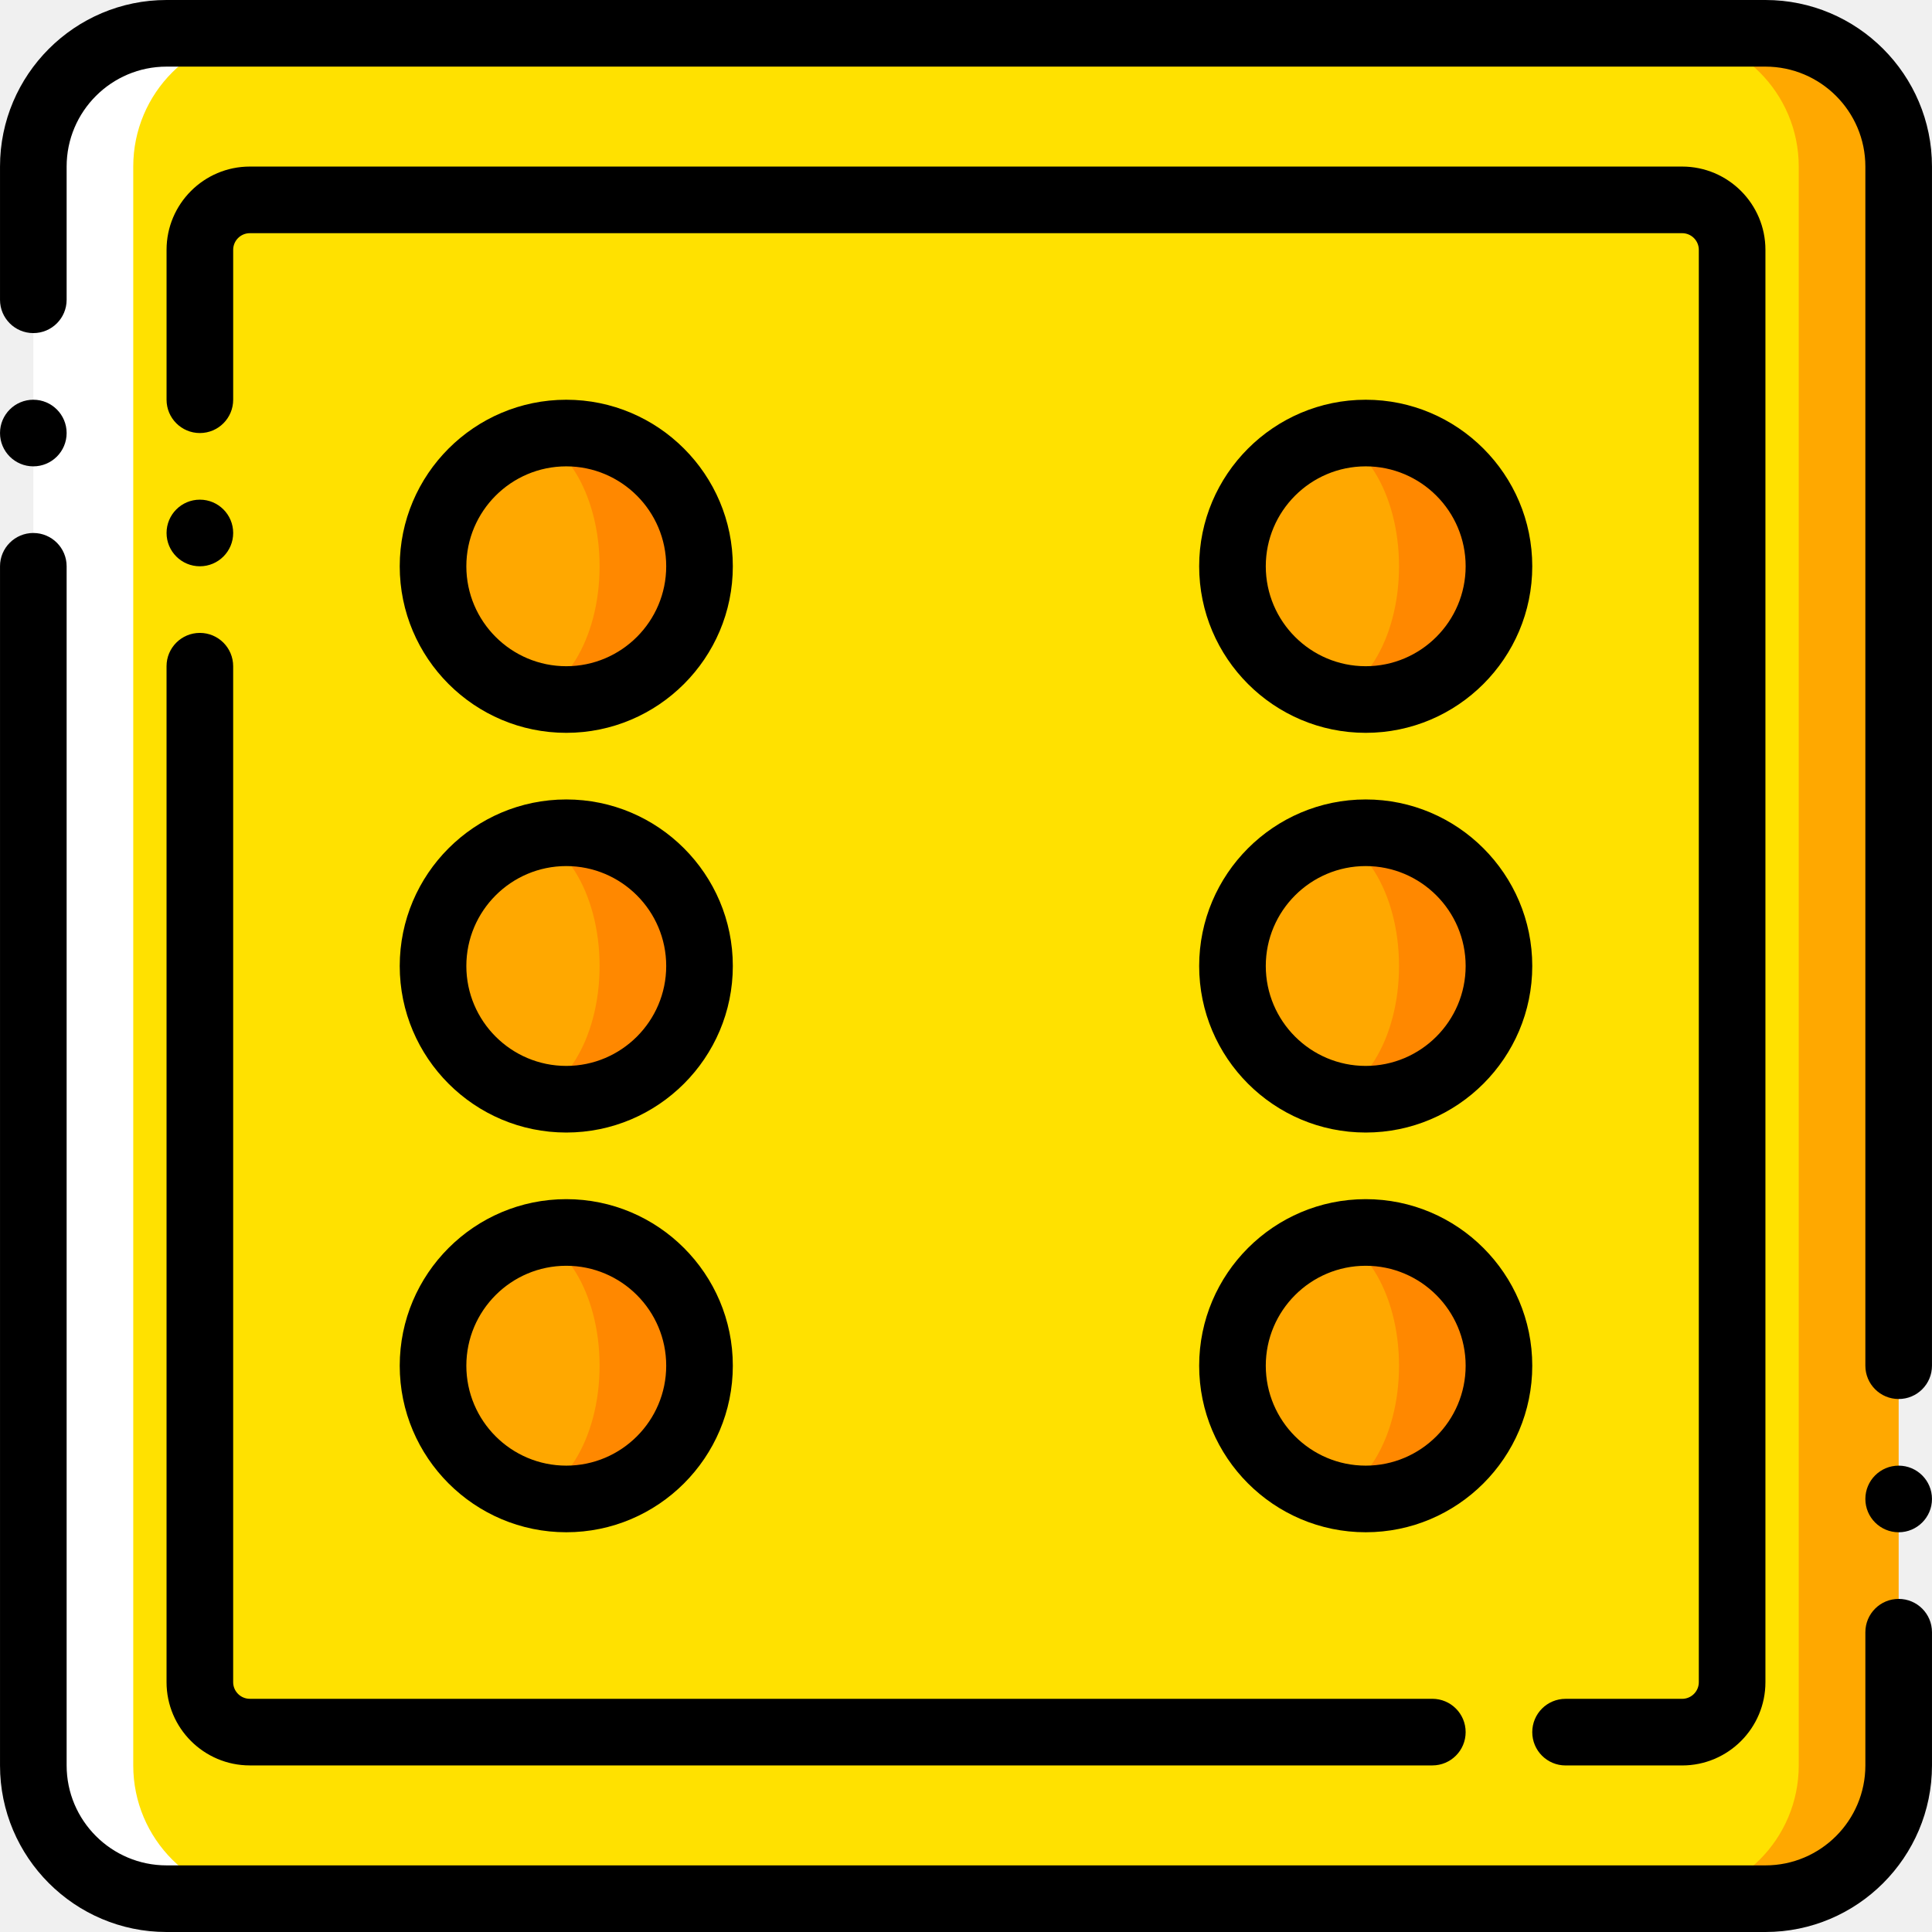
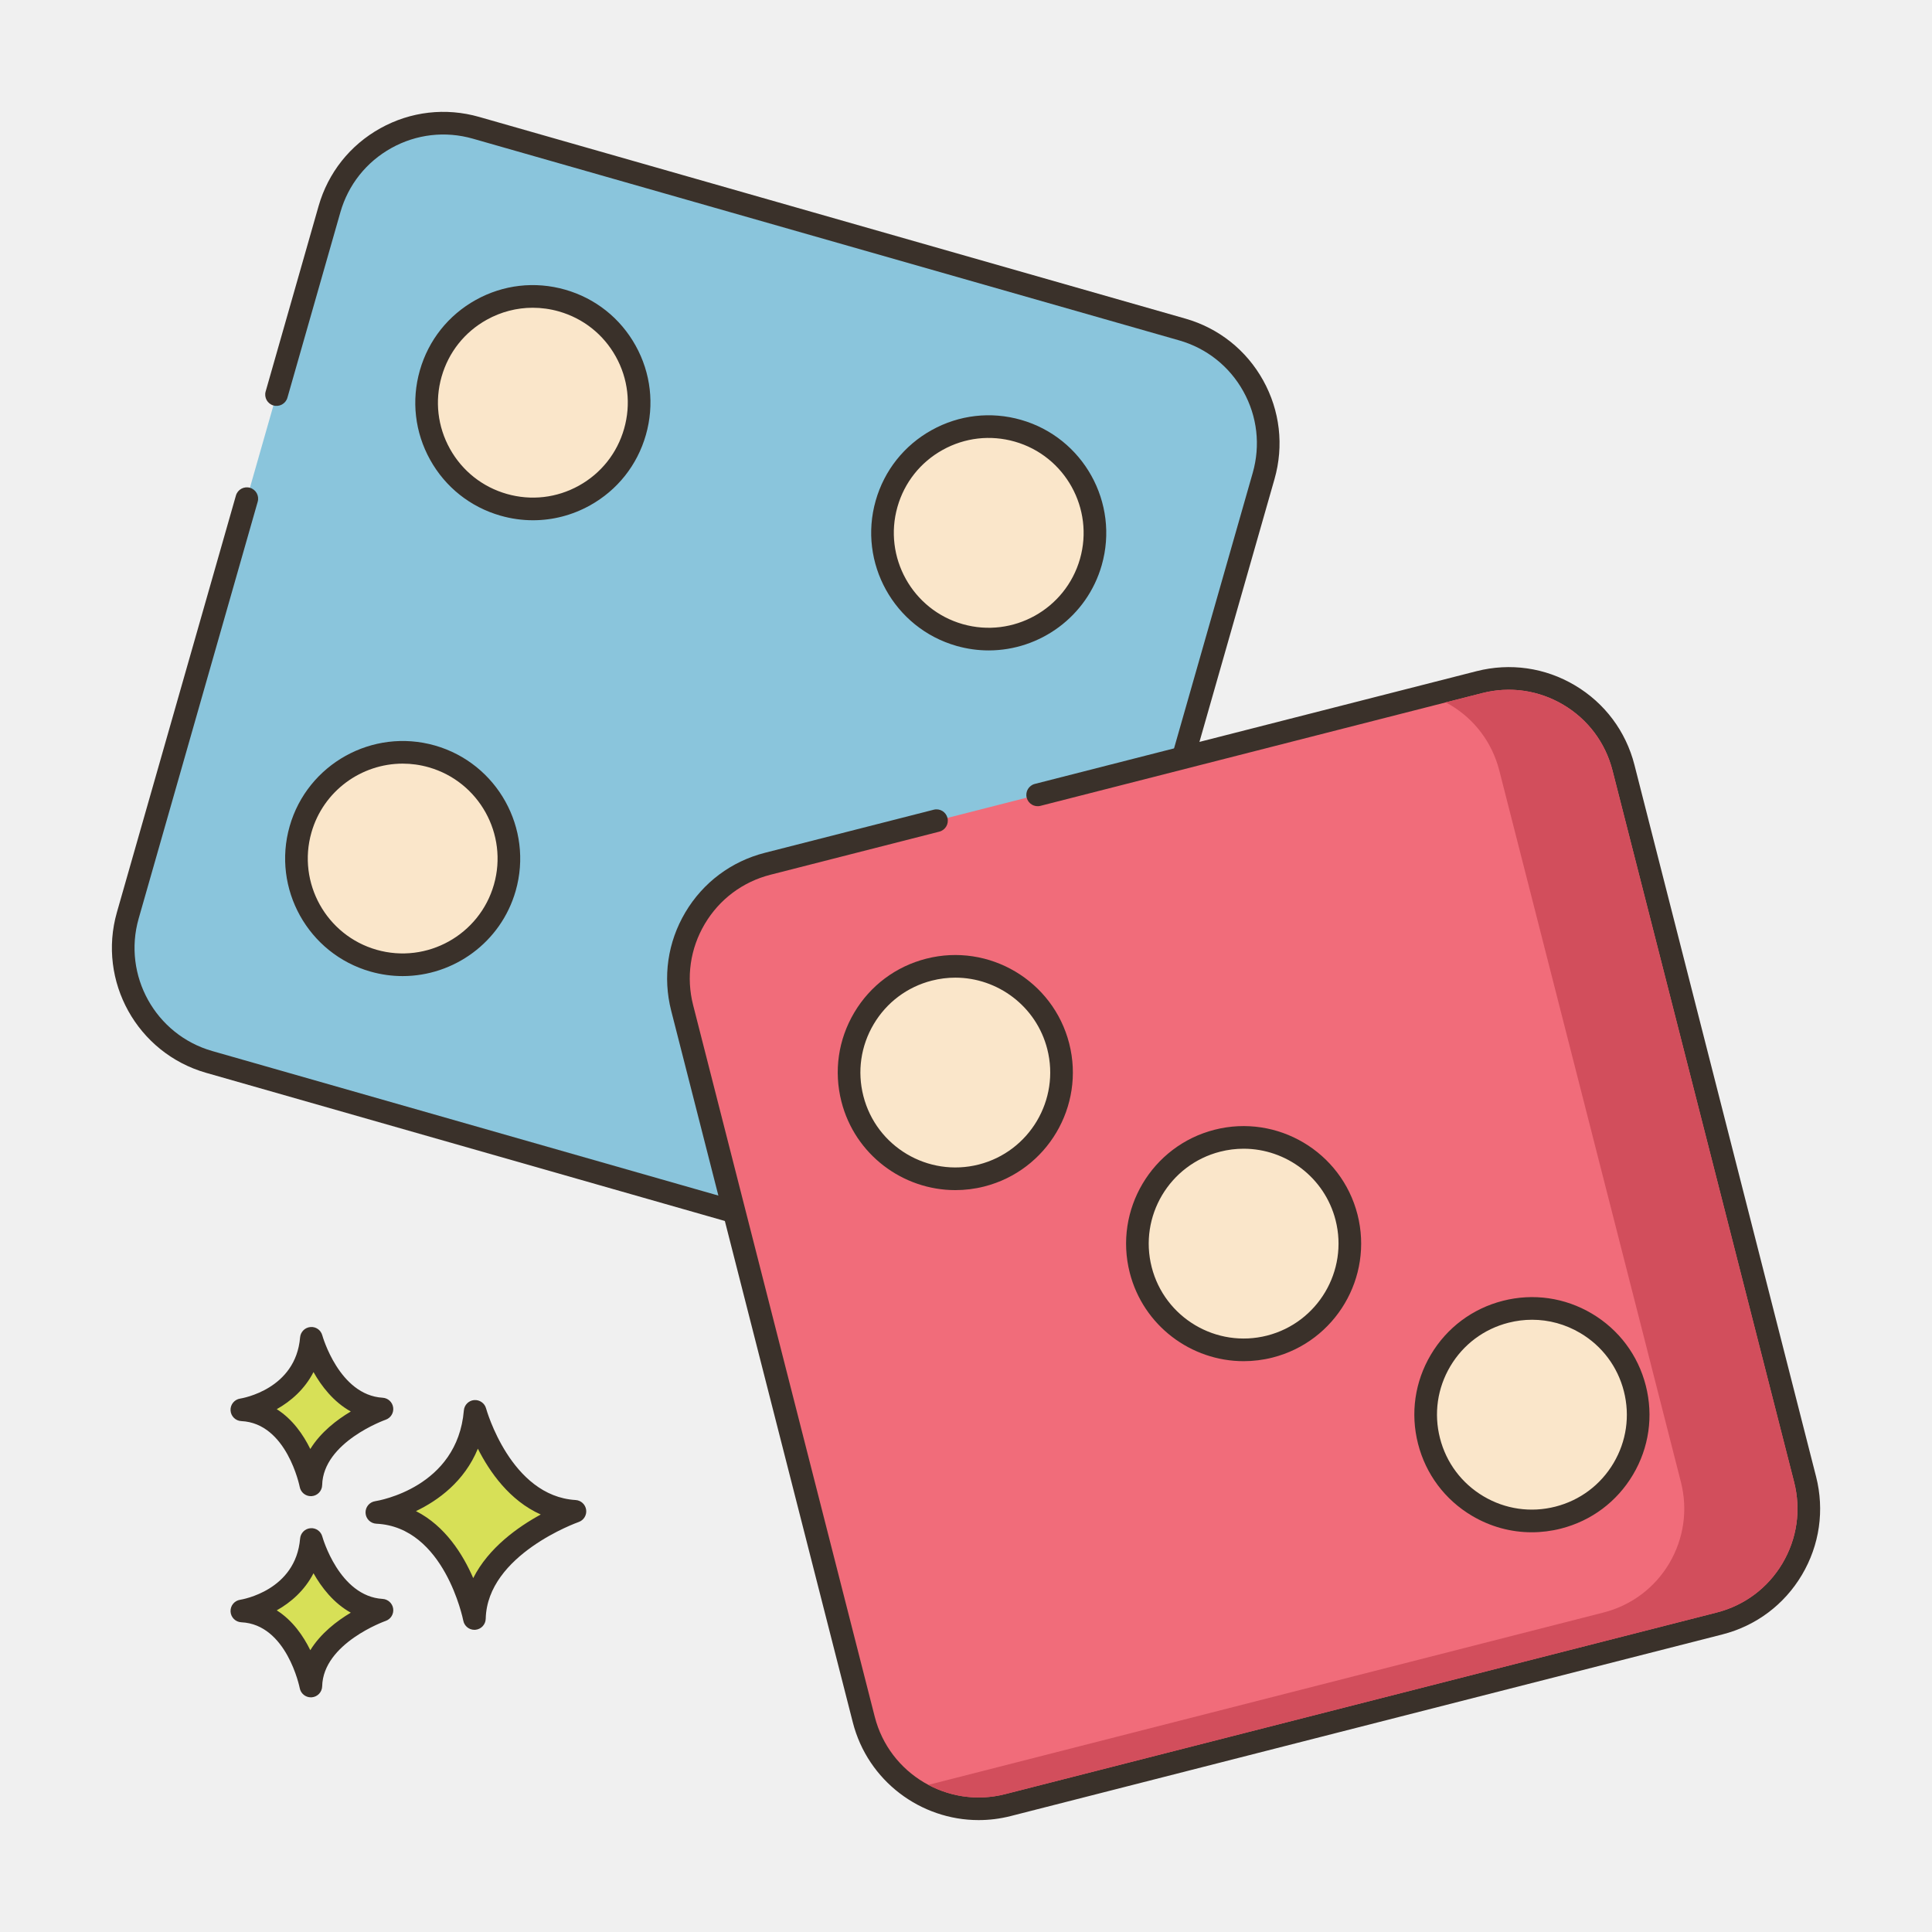
- <svg xmlns="http://www.w3.org/2000/svg" version="1.1" id="Layer_1" x="0px" y="0px" viewBox="0 0 486.97 486.97" style="enable-background:new 0 0 486.97 486.97;" xml:space="preserve">
-   <g transform="translate(0 1)">
-     <path style="fill:#FFA800;" d="M444.986,477.569H293.859c-18.547,0-33.584-15.037-33.584-33.584V40.983   c0-18.547,15.037-33.584,33.584-33.584h151.126c18.547,0,33.584,15.037,33.584,33.584v403.003   C478.569,462.532,463.532,477.569,444.986,477.569" />
-     <path style="fill:#FFFFFF;" d="M193.109,477.569H41.983c-18.547,0-33.584-15.037-33.584-33.584V40.983   c0-18.547,15.037-33.584,33.584-33.584h151.126c18.547,0,33.584,15.037,33.584,33.584v403.003   C226.692,462.532,211.655,477.569,193.109,477.569" />
-     <path style="fill:#FFE100;" d="M419.798,477.569H67.17c-18.547,0-33.584-15.037-33.584-33.584V40.983   c0-18.547,15.037-33.584,33.584-33.584h352.628c18.547,0,33.584,15.037,33.584,33.584v403.003   C453.381,462.532,438.344,477.569,419.798,477.569" />
-     <path style="fill:#FF8800;" d="M176.317,141.734c0,18.547-15.037,33.584-33.584,33.584s-33.584-15.037-33.584-33.584   s15.037-33.584,33.584-33.584S176.317,123.187,176.317,141.734" />
-     <path style="fill:#FFA800;" d="M151.129,141.734c0,18.547-9.395,33.584-20.99,33.584s-20.99-15.037-20.99-33.584   s9.395-33.584,20.99-33.584S151.129,123.187,151.129,141.734" />
-     <path style="fill:#FF8800;" d="M377.818,141.734c0,18.547-15.037,33.584-33.584,33.584c-18.547,0-33.584-15.037-33.584-33.584   s15.037-33.584,33.584-33.584C362.781,108.15,377.818,123.187,377.818,141.734" />
-     <path style="fill:#FFA800;" d="M352.631,141.734c0,18.547-9.395,33.584-20.99,33.584s-20.99-15.037-20.99-33.584   s9.395-33.584,20.99-33.584C343.236,108.15,352.631,123.187,352.631,141.734" />
-     <path style="fill:#FF8800;" d="M377.818,242.484c0,18.547-15.037,33.584-33.584,33.584c-18.547,0-33.584-15.037-33.584-33.584   s15.037-33.584,33.584-33.584C362.781,208.901,377.818,223.938,377.818,242.484" />
-     <path style="fill:#FFA800;" d="M352.631,242.484c0,18.547-9.395,33.584-20.99,33.584s-20.99-15.037-20.99-33.584   s9.395-33.584,20.99-33.584C343.236,208.901,352.631,223.938,352.631,242.484" />
-     <path style="fill:#FF8800;" d="M377.818,343.235c0,18.547-15.037,33.584-33.584,33.584c-18.547,0-33.584-15.037-33.584-33.584   s15.037-33.584,33.584-33.584C362.781,309.651,377.818,324.689,377.818,343.235" />
-     <path style="fill:#FFA800;" d="M352.631,343.235c0,18.547-9.395,33.584-20.99,33.584s-20.99-15.037-20.99-33.584   s9.395-33.584,20.99-33.584S352.631,324.689,352.631,343.235" />
-     <path style="fill:#FF8800;" d="M176.317,343.235c0,18.547-15.037,33.584-33.584,33.584s-33.584-15.037-33.584-33.584   s15.037-33.584,33.584-33.584S176.317,324.689,176.317,343.235" />
-     <path style="fill:#FFA800;" d="M151.129,343.235c0,18.547-9.395,33.584-20.99,33.584s-20.99-15.037-20.99-33.584   s9.395-33.584,20.99-33.584S151.129,324.689,151.129,343.235" />
-     <path style="fill:#FF8800;" d="M176.317,242.484c0,18.547-15.037,33.584-33.584,33.584s-33.584-15.037-33.584-33.584   s15.037-33.584,33.584-33.584S176.317,223.938,176.317,242.484" />
-     <path style="fill:#FFA800;" d="M151.129,242.484c0,18.547-9.395,33.584-20.99,33.584s-20.99-15.037-20.99-33.584   s9.395-33.584,20.99-33.584S151.129,223.938,151.129,242.484" />
-     <path d="M444.986,485.97H41.983c-23.146,0-41.979-18.833-41.979-41.979V141.738c0-4.637,3.759-8.396,8.396-8.396   s8.396,3.759,8.396,8.396V443.99c0,13.889,11.298,25.188,25.188,25.188h403.003c13.889,0,25.188-11.298,25.188-25.188v-33.584   c0-4.641,3.755-8.396,8.396-8.396s8.396,3.755,8.396,8.396v33.584C486.965,467.137,468.132,485.97,444.986,485.97z" />
-     <path d="M478.569,351.628c-4.641,0-8.396-3.755-8.396-8.396V40.979c0-13.889-11.298-25.188-25.188-25.188H41.983   c-13.889,0-25.188,11.298-25.188,25.188v33.584c0,4.637-3.759,8.396-8.396,8.396S0.003,79.2,0.003,74.563V40.979   C0.003,17.833,18.836-1,41.983-1h403.003c23.146,0,41.979,18.833,41.979,41.979v302.252   C486.965,347.872,483.21,351.628,478.569,351.628z" />
-     <path d="M16.795,108.15c0,4.635-3.761,8.396-8.396,8.396s-8.396-3.761-8.396-8.396s3.761-8.396,8.396-8.396   S16.795,103.515,16.795,108.15" />
-     <path d="M486.965,376.819c0,4.635-3.761,8.396-8.396,8.396s-8.396-3.761-8.396-8.396s3.761-8.396,8.396-8.396   S486.965,372.184,486.965,376.819" />
-     <path d="M344.235,284.46c-23.146,0-41.979-18.833-41.979-41.975c0-23.146,18.833-41.979,41.979-41.979s41.979,18.833,41.979,41.979   C386.214,265.627,367.381,284.46,344.235,284.46z M344.235,217.297c-13.889,0-25.188,11.298-25.188,25.188   c0,13.885,11.298,25.184,25.188,25.184c13.889,0,25.188-11.298,25.188-25.184C369.423,228.596,358.124,217.297,344.235,217.297z" />
-     <path d="M142.733,284.46c-23.146,0-41.979-18.833-41.979-41.975c0-23.146,18.833-41.979,41.979-41.979s41.979,18.833,41.979,41.979   C184.713,265.627,165.879,284.46,142.733,284.46z M142.733,217.297c-13.889,0-25.188,11.298-25.188,25.188   c0,13.885,11.298,25.184,25.188,25.184c13.889,0,25.188-11.298,25.188-25.184C167.921,228.596,156.623,217.297,142.733,217.297z" />
-     <path d="M142.733,385.211c-23.146,0-41.979-18.833-41.979-41.979s18.833-41.979,41.979-41.979s41.979,18.833,41.979,41.979   C184.713,366.378,165.879,385.211,142.733,385.211z M142.733,318.044c-13.889,0-25.188,11.298-25.188,25.188   s11.298,25.188,25.188,25.188c13.889,0,25.188-11.298,25.188-25.188S156.623,318.044,142.733,318.044z" />
-     <path d="M142.733,183.714c-23.146,0-41.979-18.833-41.979-41.979s18.833-41.979,41.979-41.979s41.979,18.833,41.979,41.979   S165.879,183.714,142.733,183.714z M142.733,116.547c-13.889,0-25.188,11.298-25.188,25.188s11.298,25.188,25.188,25.188   c13.889,0,25.188-11.298,25.188-25.188S156.623,116.547,142.733,116.547z" />
-     <path d="M344.235,385.211c-23.146,0-41.979-18.833-41.979-41.979s18.833-41.979,41.979-41.979s41.979,18.833,41.979,41.979   S367.381,385.211,344.235,385.211z M344.235,318.044c-13.889,0-25.188,11.298-25.188,25.188s11.298,25.188,25.188,25.188   c13.889,0,25.188-11.298,25.188-25.188S358.124,318.044,344.235,318.044z" />
-     <path d="M344.235,183.714c-23.146,0-41.979-18.833-41.979-41.979s18.833-41.979,41.979-41.979s41.979,18.833,41.979,41.979   S367.381,183.714,344.235,183.714z M344.235,116.547c-13.889,0-25.188,11.298-25.188,25.188s11.298,25.188,25.188,25.188   c13.889,0,25.188-11.298,25.188-25.188S358.124,116.547,344.235,116.547z" />
-     <path d="M361.027,443.982H62.968c-11.573,0-20.99-9.413-20.99-20.99v-256.07c0-4.637,3.759-8.396,8.396-8.396   s8.396,3.759,8.396,8.396v256.071c0,2.312,1.882,4.198,4.198,4.198h298.058c4.641,0,8.396,3.755,8.396,8.396   S365.667,443.982,361.027,443.982z" />
-     <path d="M423.996,443.991H394.61c-4.641,0-8.396-3.755-8.396-8.396s3.755-8.396,8.396-8.396h29.386   c2.312,0,4.198-1.886,4.198-4.198V61.973c0-2.316-1.886-4.198-4.198-4.198H62.972c-2.316,0-4.198,1.882-4.198,4.198v37.782   c0,4.637-3.759,8.396-8.396,8.396s-8.396-3.759-8.396-8.396V61.973c0-11.573,9.417-20.99,20.99-20.99h361.023   c11.577,0,20.99,9.417,20.99,20.99v361.028C444.986,434.578,435.573,443.991,423.996,443.991z" />
-     <path d="M58.774,133.338c0-4.635-3.761-8.396-8.396-8.396s-8.396,3.761-8.396,8.396s3.761,8.396,8.396,8.396   S58.774,137.972,58.774,133.338" />
-   </g>
-   <g>
- </g>
-   <g>
- </g>
-   <g>
- </g>
-   <g>
- </g>
-   <g>
- </g>
-   <g>
- </g>
-   <g>
- </g>
-   <g>
- </g>
-   <g>
- </g>
-   <g>
- </g>
-   <g>
- </g>
-   <g>
- </g>
-   <g>
- </g>
-   <g>
- </g>
-   <g>
- </g>
+ <svg xmlns="http://www.w3.org/2000/svg" id="Layer_1" enable-background="new 0 0 256 256" height="512" viewBox="0 0 256 256" width="512">
+   <path d="m62.959 187.012c-.974 11.564-13.024 13.389-13.024 13.389 10.347.487 12.925 14.059 12.925 14.059.221-9.677 13.321-14.202 13.321-14.202-9.814-.587-13.222-13.246-13.222-13.246z" fill="#d7e057" />
+   <path d="m76.271 198.762c-8.606-.516-11.833-12.025-11.864-12.142-.191-.702-.863-1.16-1.583-1.102-.725.066-1.298.642-1.359 1.367-.86 10.216-11.313 11.964-11.754 12.032-.763.116-1.313.791-1.273 1.561.04.771.657 1.385 1.427 1.421 9.028.426 11.499 12.719 11.523 12.844.137.711.759 1.217 1.472 1.217.042 0 .084-.002.126-.005.764-.064 1.357-.693 1.375-1.46.195-8.509 12.192-12.777 12.313-12.819.675-.234 1.092-.914.994-1.622-.1-.708-.684-1.249-1.397-1.292zm-13.567 10.345c-1.356-3.131-3.709-6.908-7.587-8.877 2.931-1.405 6.409-3.913 8.202-8.273 1.551 3.071 4.2 6.881 8.334 8.723-3.007 1.64-6.923 4.406-8.949 8.427z" fill="#3a312a" />
+   <path d="m41.26 203.992c-.689 8.179-9.212 9.47-9.212 9.47 7.318.344 9.142 9.944 9.142 9.944.156-6.844 9.422-10.045 9.422-10.045-6.941-.414-9.352-9.369-9.352-9.369z" fill="#d7e057" />
+   <path d="m50.702 211.865c-5.767-.346-7.973-8.187-7.994-8.266-.19-.702-.855-1.171-1.582-1.102-.726.065-1.299.643-1.36 1.368-.579 6.871-7.646 8.066-7.942 8.113-.763.116-1.313.791-1.274 1.561.04.771.657 1.385 1.427 1.421 6.036.284 7.724 8.645 7.74 8.727.135.713.759 1.22 1.472 1.22.042 0 .083-.002.125-.005.765-.063 1.358-.693 1.376-1.461.13-5.709 8.331-8.633 8.412-8.661.676-.233 1.094-.913.996-1.622s-.682-1.25-1.396-1.293zm-9.585 6.794c-.924-1.886-2.34-3.947-4.447-5.279 1.856-1.041 3.697-2.63 4.871-4.916 1.057 1.873 2.654 3.954 4.941 5.224-1.85 1.099-3.989 2.74-5.365 4.971z" fill="#3a312a" />
+   <path d="m41.26 177.335c-.689 8.179-9.212 9.471-9.212 9.471 7.318.344 9.142 9.944 9.142 9.944.156-6.845 9.422-10.045 9.422-10.045-6.941-.416-9.352-9.37-9.352-9.37z" fill="#d7e057" />
+   <path d="m50.701 185.207c-5.766-.345-7.972-8.186-7.994-8.265-.19-.702-.851-1.175-1.582-1.102-.726.065-1.299.643-1.36 1.368-.579 6.871-7.646 8.066-7.942 8.113-.763.116-1.313.791-1.274 1.561.04.771.657 1.385 1.427 1.421 6.036.284 7.724 8.645 7.74 8.727.135.713.759 1.22 1.473 1.22.041 0 .083-.002.124-.005.765-.063 1.358-.693 1.376-1.461.13-5.709 8.331-8.634 8.412-8.662.677-.234 1.094-.913.996-1.622-.097-.709-.681-1.251-1.396-1.293zm-9.584 6.795c-.924-1.886-2.34-3.947-4.447-5.279 1.856-1.041 3.697-2.63 4.871-4.917 1.057 1.874 2.654 3.955 4.941 5.224-1.85 1.1-3.989 2.74-5.365 4.972z" fill="#3a312a" />
+   <path d="m156.649 43.657-93.58-26.725c-8.339-2.382-17.03 2.448-19.412 10.787l-7.015 24.564-3.938 13.79-15.772 55.225c-2.382 8.339 2.448 17.03 10.787 19.412l93.579 26.725c8.339 2.381 17.03-2.448 19.412-10.787l26.725-93.579c2.383-8.339-2.447-17.03-10.786-19.412z" fill="#8ac5dc" />
+   <path d="m167.374 50.4c-2.232-4.017-5.895-6.924-10.314-8.186l-93.579-26.724c-4.417-1.26-9.063-.728-13.081 1.505-4.017 2.231-6.924 5.895-8.186 10.313l-7.014 24.564c-.228.797.234 1.627 1.03 1.854.796.225 1.627-.233 1.855-1.03l7.015-24.564c1.042-3.648 3.442-6.672 6.758-8.515 3.316-1.844 7.153-2.283 10.799-1.242l93.579 26.725c3.648 1.042 6.672 3.442 8.515 6.759 1.843 3.315 2.284 7.151 1.242 10.799l-26.725 93.579c-1.042 3.648-3.442 6.672-6.759 8.515-3.316 1.844-7.151 2.286-10.799 1.242l-93.579-26.725c-7.531-2.15-11.908-10.027-9.757-17.558l15.772-55.225c.228-.797-.234-1.627-1.03-1.854-.796-.226-1.627.232-1.855 1.03l-15.771 55.225c-2.604 9.121 2.697 18.661 11.818 21.267l93.579 26.725c1.568.447 3.164.669 4.75.669 2.885 0 5.739-.733 8.331-2.173 4.017-2.232 6.924-5.895 8.185-10.313l26.725-93.579c1.262-4.42.727-9.065-1.504-13.083z" fill="#3a312a" />
+   <path d="m74.472 39.824c-7.474-2.135-15.263 2.194-17.398 9.668s2.194 15.263 9.668 17.398c7.474 2.134 15.263-2.194 17.398-9.668s-2.193-15.264-9.668-17.398z" fill="#fae6ca" />
+   <path d="m84.221 45.792c-2.021-3.637-5.336-6.269-9.336-7.41-4.001-1.143-8.206-.659-11.842 1.361-3.636 2.021-6.268 5.337-7.411 9.337-1.142 4-.658 8.206 1.362 11.842 2.021 3.637 5.337 6.269 9.336 7.41 1.419.405 2.864.605 4.3.605 2.612 0 5.196-.663 7.542-1.967 3.636-2.021 6.268-5.337 7.41-9.337 1.144-3.999.66-8.204-1.361-11.841zm-1.523 11.018c-.922 3.229-3.047 5.907-5.983 7.538-2.935 1.631-6.329 2.021-9.561 1.1-3.229-.922-5.906-3.047-7.538-5.982-1.631-2.936-2.022-6.331-1.1-9.561s3.047-5.907 5.983-7.538c1.894-1.053 3.98-1.589 6.089-1.589 1.159 0 2.326.162 3.472.489 3.229.922 5.906 3.047 7.538 5.982 1.632 2.936 2.023 6.331 1.1 9.561z" fill="#3a312a" />
+   <ellipse cx="113.761" cy="131.011" fill="#fae6ca" rx="14.074" ry="14.074" transform="matrix(.998 -.057 .057 .998 -7.279 6.694)" />
+   <path d="m127.374 123.446c-2.021-3.636-5.336-6.268-9.336-7.41-8.258-2.356-16.895 2.44-19.252 10.698-2.358 8.258 2.441 16.895 10.699 19.253 1.424.406 2.857.6 4.27.6 6.778 0 13.031-4.466 14.982-11.299 1.142-4 .659-8.205-1.363-11.842zm-1.522 11.018c-1.903 6.667-8.875 10.542-15.543 8.639-6.667-1.904-10.542-8.877-8.638-15.544 1.576-5.518 6.623-9.123 12.095-9.123 1.14 0 2.299.157 3.448.485 3.23.923 5.907 3.047 7.539 5.983 1.63 2.936 2.021 6.33 1.099 9.56z" fill="#3a312a" />
+   <ellipse cx="131.011" cy="70.608" fill="#fae6ca" rx="14.074" ry="14.074" transform="matrix(.627 -.779 .779 .627 -6.132 128.409)" />
+   <path d="m135.288 55.632c-3.998-1.143-8.205-.659-11.842 1.362-3.636 2.021-6.268 5.336-7.41 9.336-2.358 8.258 2.441 16.895 10.698 19.253 1.424.406 2.858.601 4.271.601 6.777 0 13.029-4.466 14.981-11.299 2.359-8.258-2.441-16.895-10.698-19.253zm7.814 18.429c-1.904 6.668-8.878 10.543-15.544 8.638-6.667-1.904-10.542-8.877-8.638-15.544.922-3.229 3.047-5.906 5.983-7.538 2.936-1.631 6.33-2.022 9.56-1.1 6.668 1.904 10.543 8.877 8.639 15.544z" fill="#3a312a" />
+   <ellipse cx="53.357" cy="113.761" fill="#fae6ca" rx="14.074" ry="14.074" transform="matrix(.318 -.948 .948 .318 -71.467 128.162)" />
+   <path d="m57.634 98.785c-8.258-2.356-16.895 2.44-19.253 10.698s2.442 16.895 10.699 19.253c1.424.406 2.858.601 4.271.601 6.777 0 13.03-4.466 14.981-11.299 2.358-8.258-2.441-16.894-10.698-19.253zm7.814 18.429c-1.904 6.667-8.877 10.54-15.543 8.638-6.667-1.904-10.542-8.877-8.638-15.544 1.576-5.518 6.623-9.123 12.095-9.123 1.14 0 2.299.157 3.448.485 6.667 1.904 10.542 8.877 8.638 15.544z" fill="#3a312a" />
+   <path d="m239.184 196.019-24.066-94.298c-2.145-8.403-10.695-13.477-19.099-11.333l-58.526 14.937-13.404 3.421-22.369 5.709c-8.403 2.145-13.477 10.695-11.332 19.099l24.066 94.298c2.145 8.404 10.696 13.477 19.099 11.333l94.298-24.066c8.404-2.146 13.477-10.696 11.333-19.1z" fill="#f16c7a" />
+   <path d="m240.637 195.648-24.065-94.298c-1.136-4.452-3.939-8.196-7.89-10.541-3.952-2.346-8.582-3.009-13.033-1.874l-58.526 14.937c-.803.204-1.287 1.021-1.082 1.824.205.802 1.018 1.29 1.824 1.082l58.526-14.937c3.675-.938 7.496-.388 10.76 1.548 3.263 1.937 5.576 5.027 6.515 8.703l24.065 94.298c.938 3.676.389 7.497-1.548 10.76-1.935 3.263-5.026 5.576-8.702 6.515l-94.298 24.065c-7.582 1.937-15.338-2.661-17.274-10.25l-24.066-94.298c-.938-3.676-.389-7.497 1.547-10.76 1.936-3.264 5.026-5.577 8.703-6.515l22.369-5.709c.803-.204 1.287-1.021 1.083-1.824-.205-.802-1.02-1.291-1.825-1.082l-22.368 5.709c-4.453 1.136-8.196 3.938-10.541 7.89s-3.011 8.58-1.875 13.033l24.066 94.298c1.983 7.77 8.997 12.95 16.672 12.95 1.404 0 2.83-.173 4.252-.536l94.298-24.065c4.452-1.136 8.195-3.938 10.54-7.89 2.343-3.952 3.009-8.579 1.873-13.033z" fill="#3a312a" />
+   <path d="m140.222 138.639c-1.922-7.532-9.586-12.079-17.117-10.157s-12.079 9.586-10.157 17.117c1.922 7.532 9.586 12.079 17.117 10.157 7.532-1.922 12.079-9.585 10.157-17.117z" fill="#fae6ca" />
+   <path d="m141.676 138.268c-2.123-8.32-10.619-13.361-18.942-11.238-4.031 1.028-7.419 3.565-9.542 7.143s-2.725 7.768-1.697 11.799c1.795 7.034 8.145 11.725 15.093 11.725 1.271 0 2.563-.157 3.849-.485 8.32-2.126 13.362-10.624 11.239-18.944zm-11.982 16.036c-6.717 1.71-13.578-2.355-15.292-9.075-.831-3.254-.344-6.637 1.37-9.525s4.45-4.937 7.705-5.768c1.039-.265 2.081-.392 3.108-.392 5.609 0 10.736 3.787 12.185 9.466 1.713 6.718-2.358 13.578-9.076 15.294z" fill="#3a312a" />
+   <ellipse cx="164.786" cy="164.786" fill="#fae6ca" rx="14.074" ry="14.074" transform="matrix(.47 -.883 .883 .47 -58.128 232.744)" />
+   <path d="m179.877 160.935c-2.124-8.32-10.624-13.361-18.942-11.238-8.32 2.123-13.362 10.62-11.238 18.941 1.795 7.034 8.143 11.725 15.092 11.725 1.271 0 2.563-.157 3.85-.485 8.319-2.125 13.361-10.623 11.238-18.943zm-11.981 16.036c-6.717 1.713-13.578-2.356-15.293-9.075-1.714-6.718 2.357-13.578 9.074-15.293 1.039-.265 2.081-.392 3.107-.392 5.609 0 10.736 3.787 12.187 9.466 1.714 6.718-2.358 13.578-9.075 15.294z" fill="#3a312a" />
+   <path d="m216.624 183.973c-1.922-7.531-9.586-12.079-17.117-10.157-7.532 1.922-12.079 9.586-10.157 17.117s9.586 12.079 17.117 10.157c7.532-1.922 12.08-9.586 10.157-17.117z" fill="#fae6ca" />
+   <path d="m218.077 183.602c-1.028-4.03-3.565-7.42-7.143-9.542-3.577-2.123-7.767-2.726-11.799-1.696-4.03 1.028-7.42 3.565-9.542 7.143-2.123 3.578-2.726 7.769-1.696 11.799 1.028 4.03 3.565 7.42 7.143 9.542 2.438 1.446 5.158 2.188 7.92 2.187 1.292 0 2.594-.162 3.879-.49 4.03-1.028 7.42-3.565 9.542-7.143 2.123-3.579 2.725-7.769 1.696-11.8zm-4.276 10.268c-1.714 2.888-4.449 4.936-7.704 5.767-3.252.829-6.637.345-9.525-1.37-2.889-1.714-4.937-4.449-5.768-7.704-.831-3.254-.344-6.637 1.37-9.525 1.714-2.889 4.449-4.937 7.704-5.768 1.037-.265 2.088-.396 3.132-.396 2.229 0 4.426.598 6.393 1.766 2.889 1.714 4.937 4.449 5.768 7.704.83 3.255.344 6.637-1.37 9.526z" fill="#3a312a" />
+   <path d="m237.734 196.394-24.07-94.3c-.94-3.68-3.25-6.77-6.51-8.7-2.23-1.32-4.71-2-7.23-2-1.18 0-2.36.15-3.53.45l-4.83 1.23c.2.1.4.21.59.32 3.26 1.93 5.57 5.02 6.51 8.7l24.07 94.3c.93 3.67.38 7.49-1.55 10.76-1.94 3.26-5.03 5.57-8.7 6.51l-89.47 22.84c3.01 1.61 6.61 2.14 10.17 1.23l94.3-24.07c3.67-.94 6.76-3.25 8.7-6.51 1.93-3.27 2.48-7.09 1.55-10.76z" fill="#d24e5c" />
</svg>
